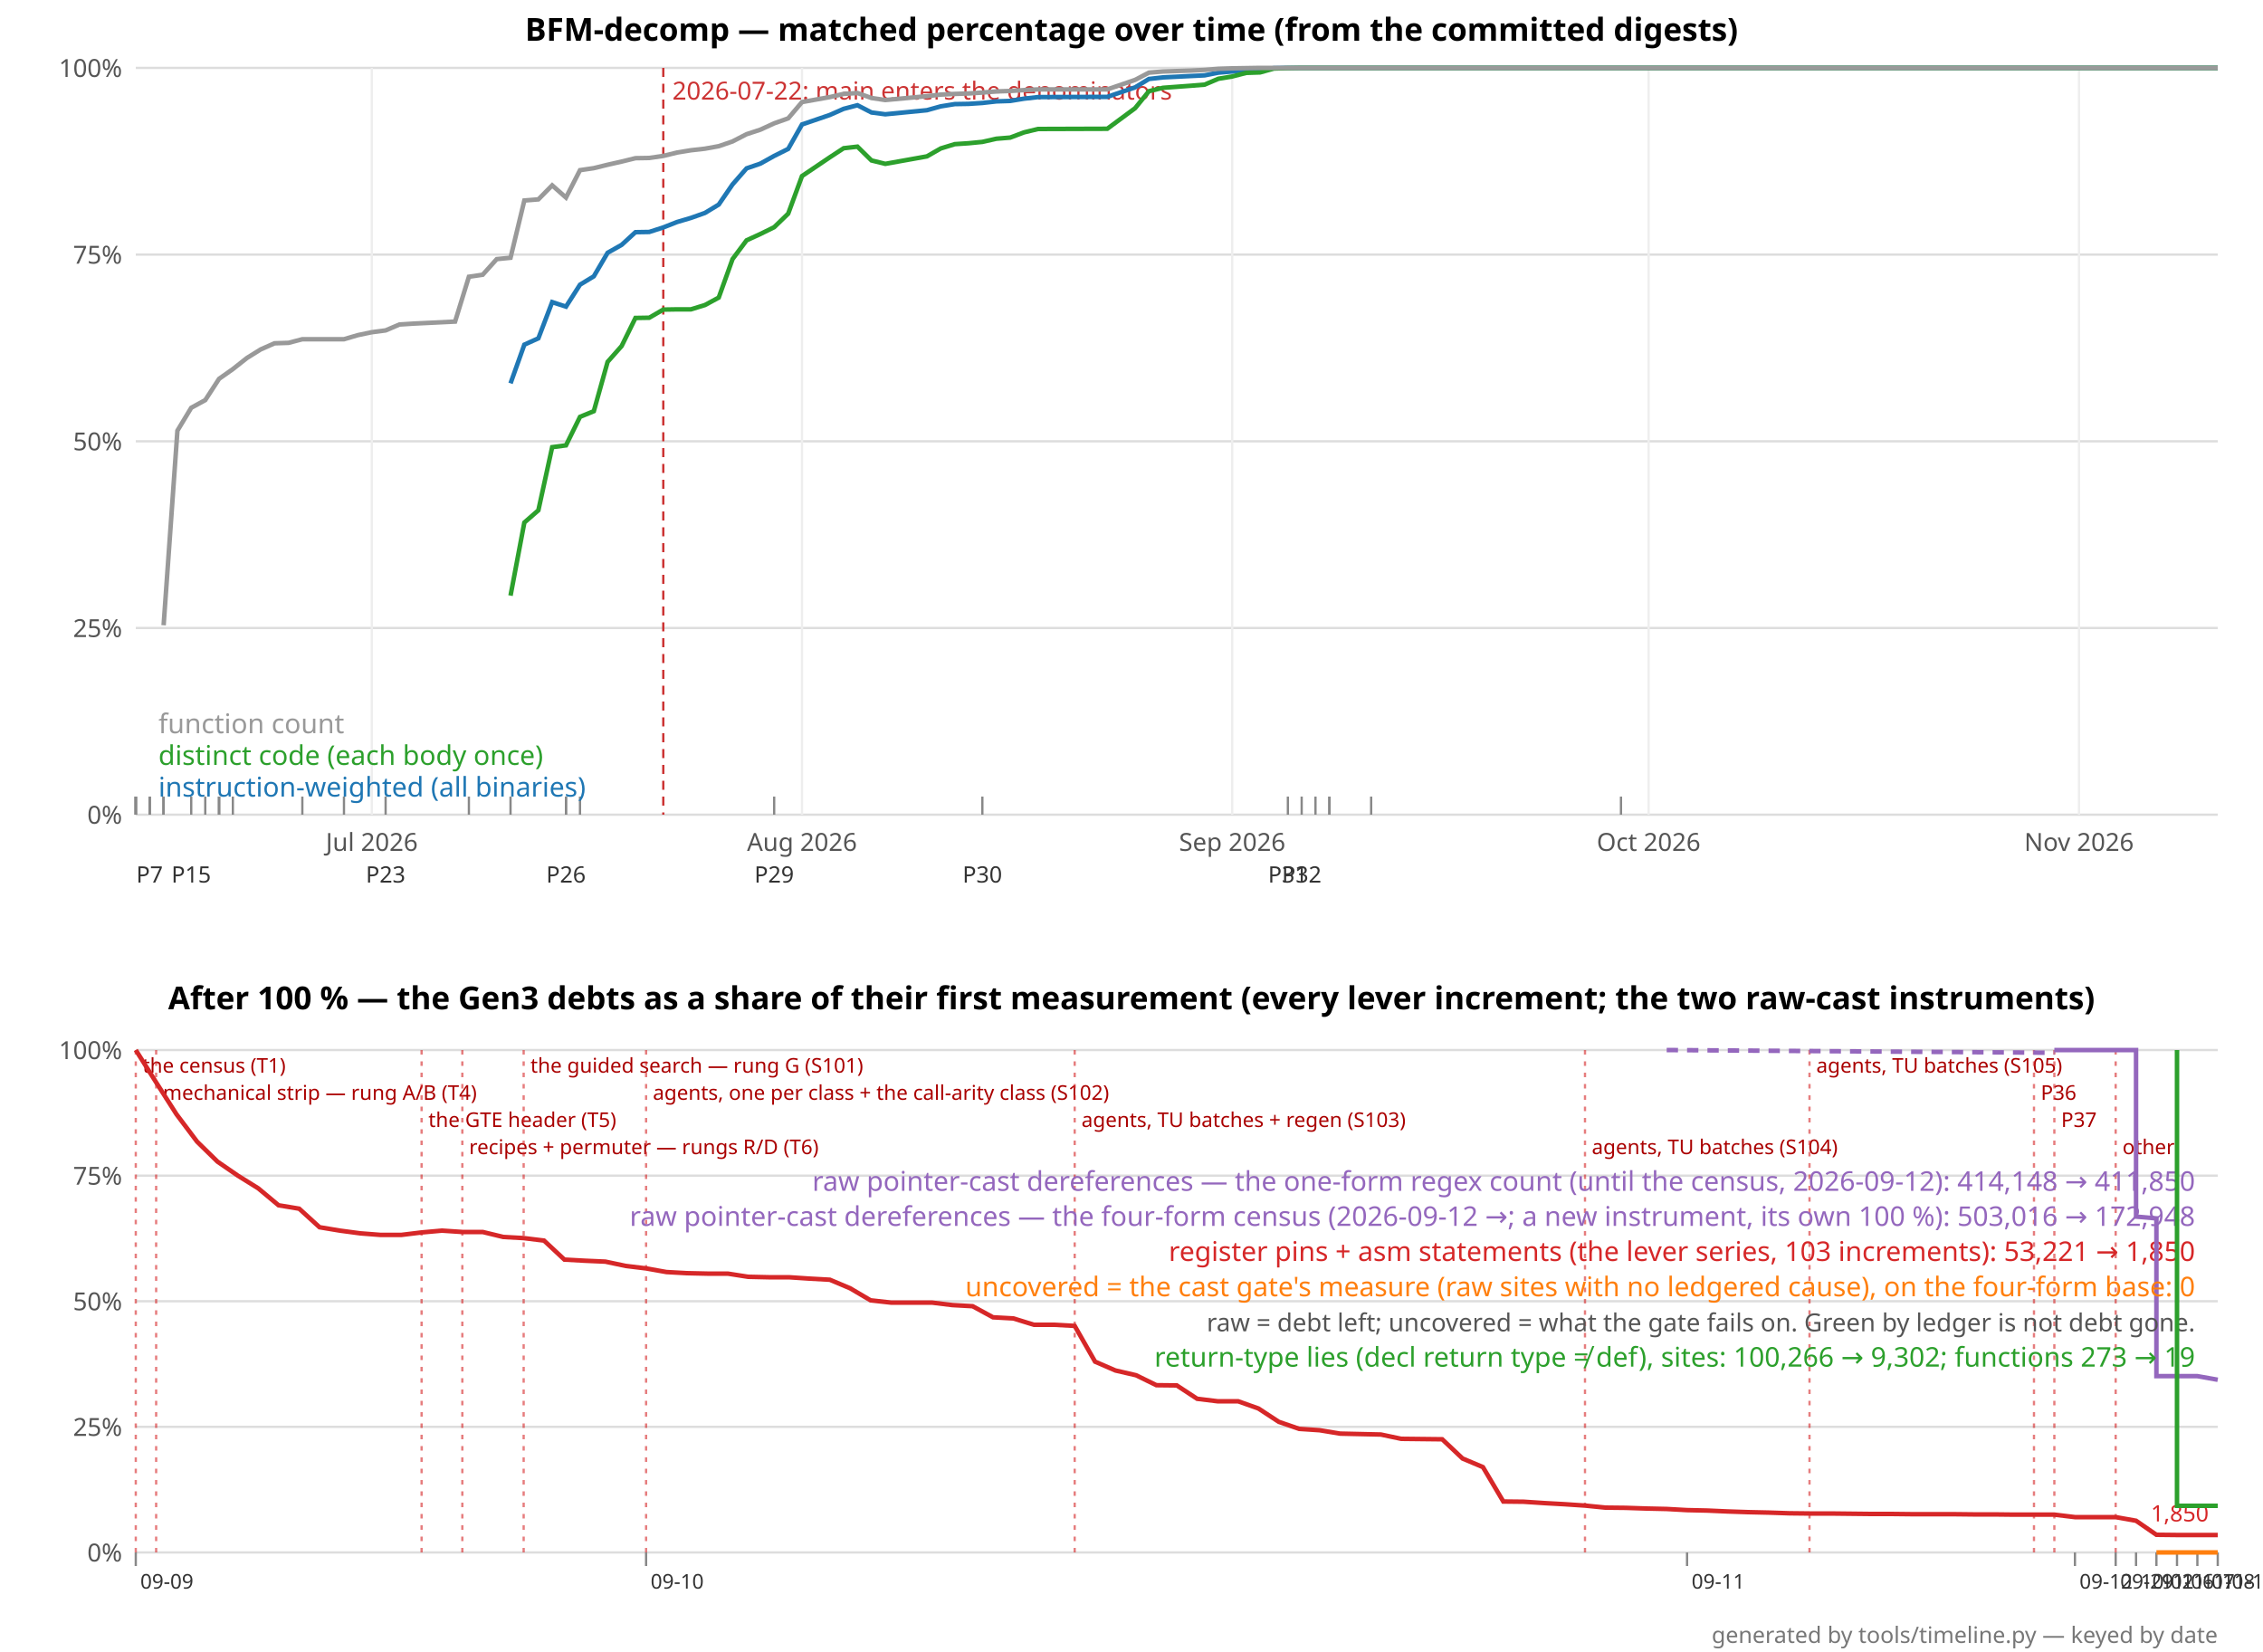
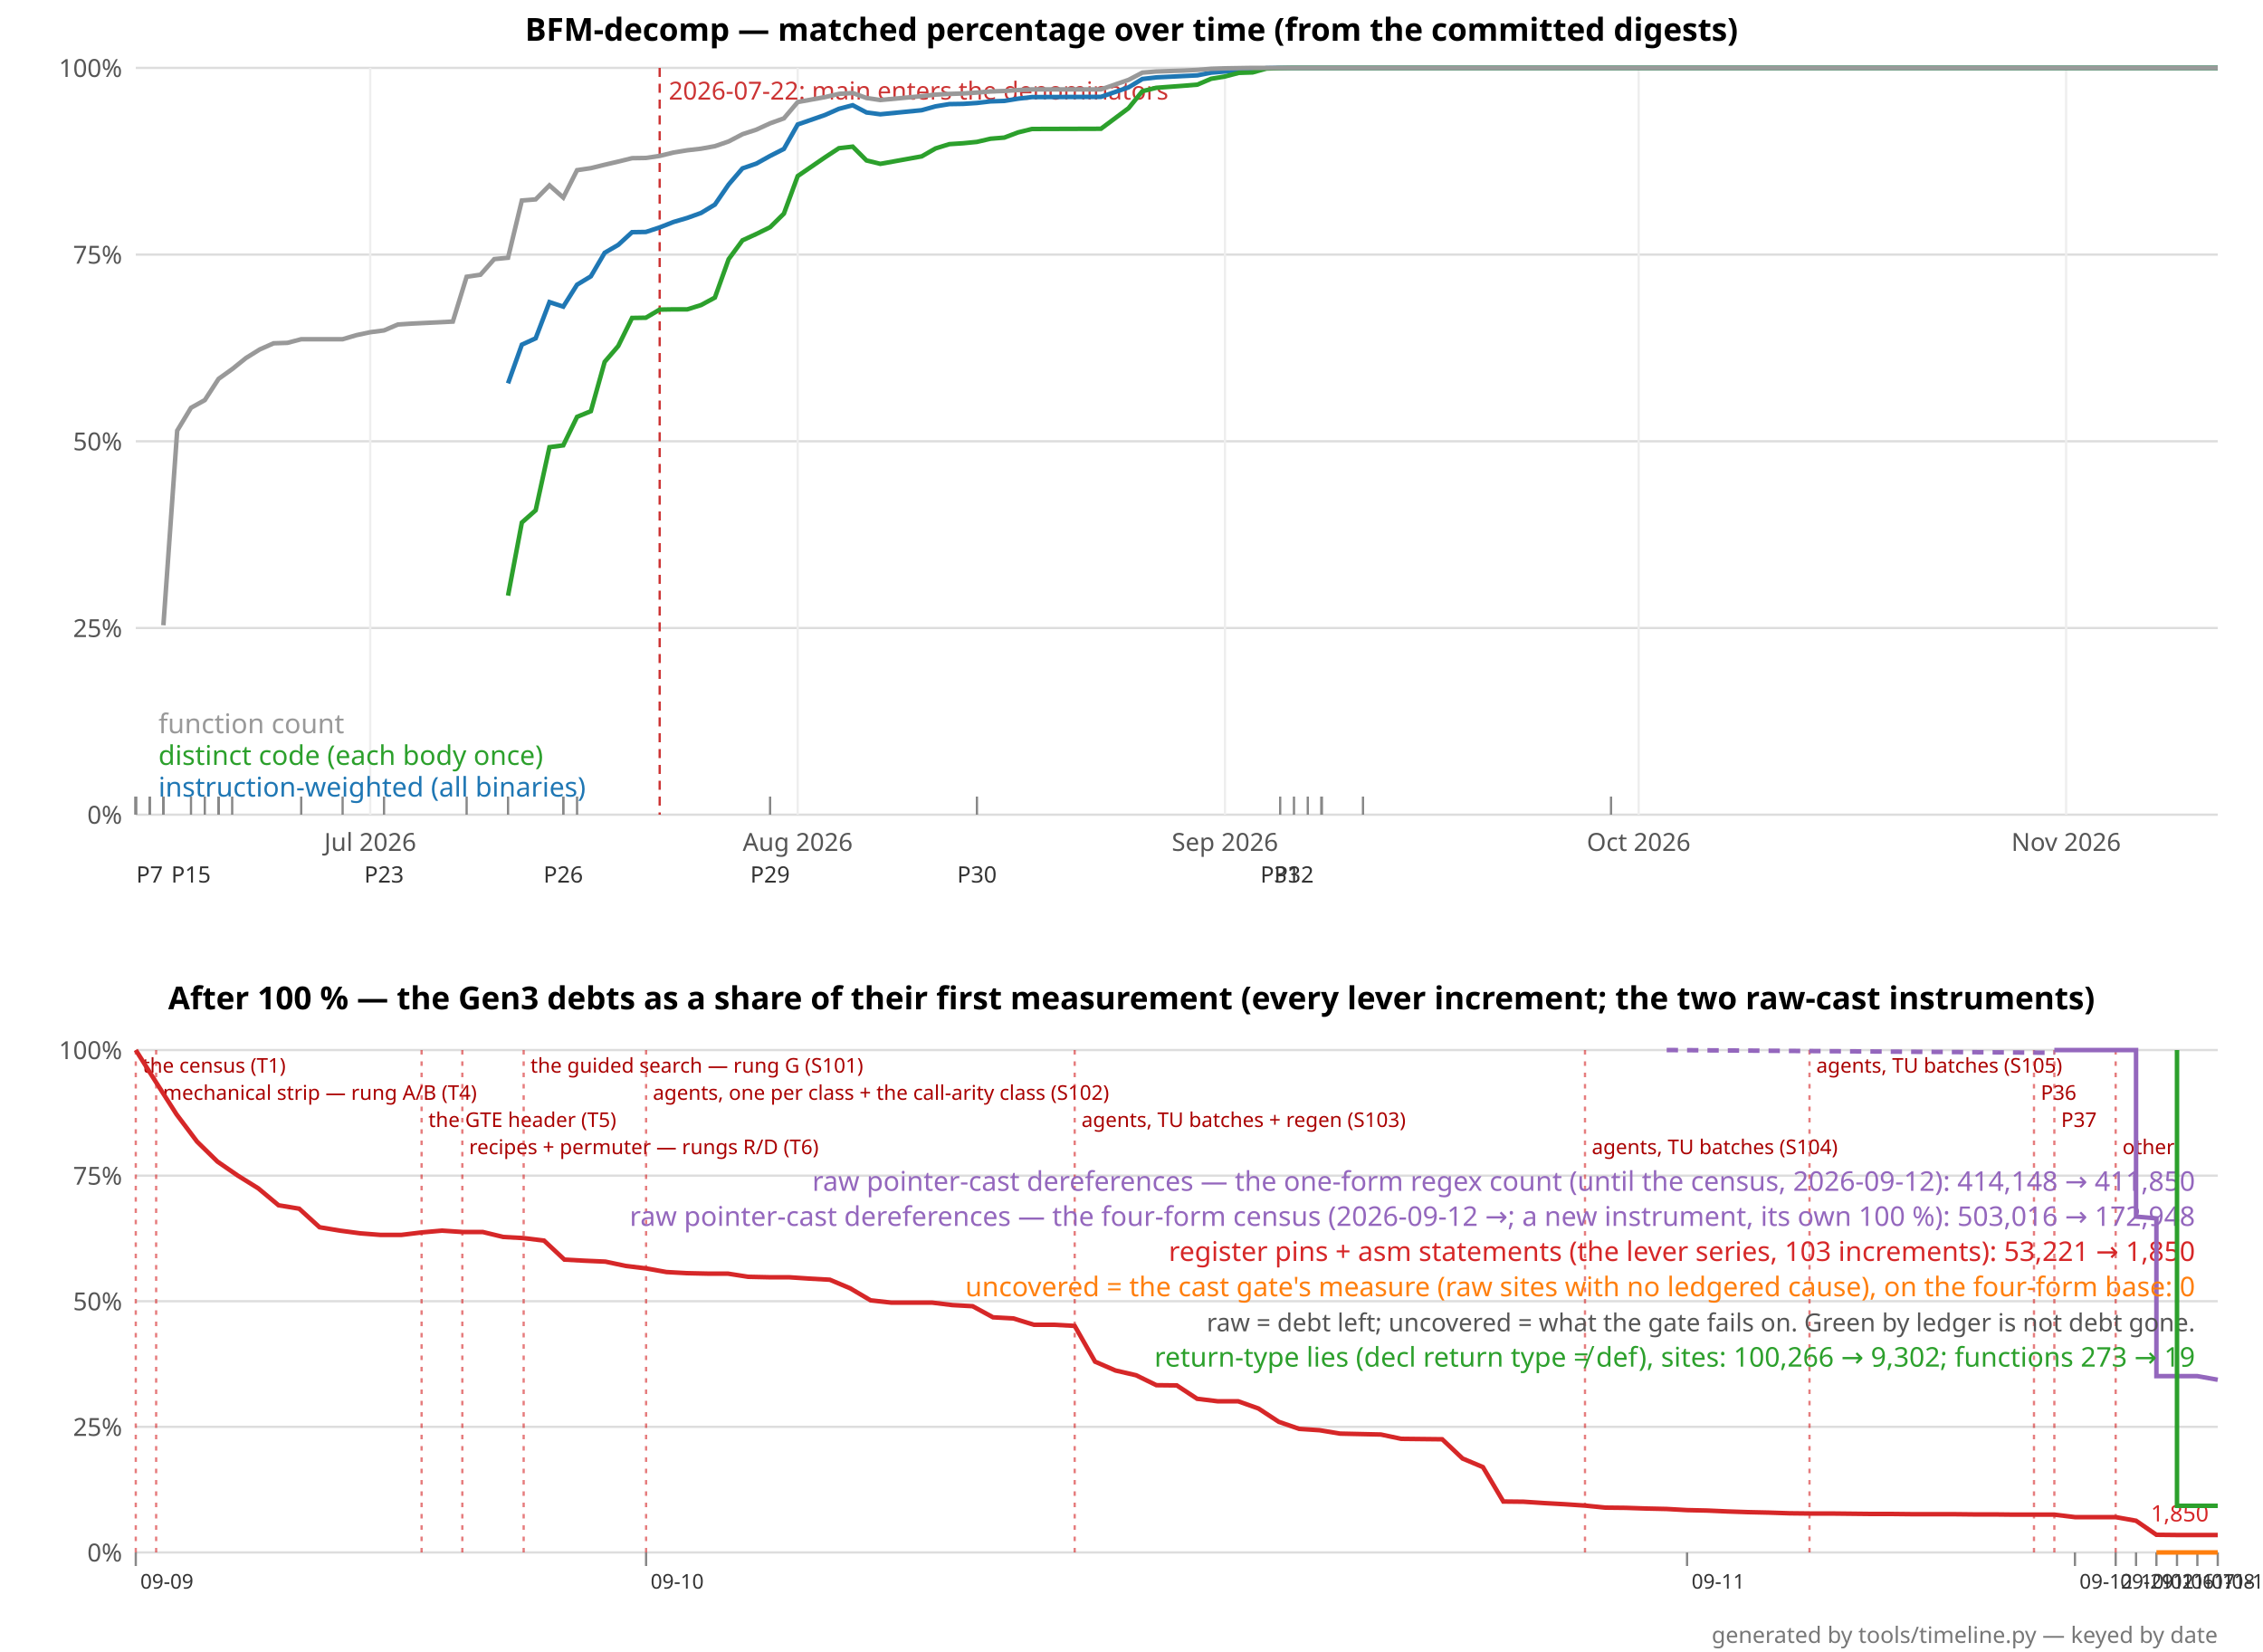
<svg xmlns="http://www.w3.org/2000/svg" width="1000" height="730" viewBox="0 0 1000 730" font-family="sans-serif">
  <rect width="1000" height="730" fill="white" />
  <text x="500" y="18" text-anchor="middle" font-size="14" font-weight="bold">BFM-decomp — matched percentage over time (from the committed digests)</text>
  <line x1="60" y1="360.0" x2="980" y2="360.0" stroke="#ddd" />
  <text x="54" y="364.0" text-anchor="end" font-size="11" fill="#555">0%</text>
  <line x1="60" y1="277.5" x2="980" y2="277.5" stroke="#ddd" />
  <text x="54" y="281.5" text-anchor="end" font-size="11" fill="#555">25%</text>
  <line x1="60" y1="195.0" x2="980" y2="195.0" stroke="#ddd" />
  <text x="54" y="199.0" text-anchor="end" font-size="11" fill="#555">50%</text>
  <line x1="60" y1="112.5" x2="980" y2="112.5" stroke="#ddd" />
  <text x="54" y="116.5" text-anchor="end" font-size="11" fill="#555">75%</text>
  <line x1="60" y1="30.0" x2="980" y2="30.0" stroke="#ddd" />
  <text x="54" y="34.0" text-anchor="end" font-size="11" fill="#555">100%</text>
-   <line x1="164.3" y1="30" x2="164.3" y2="360" stroke="#eee" />
-   <text x="164.3" y="376" text-anchor="middle" font-size="11" fill="#555">Jul 2026</text>
-   <line x1="354.4" y1="30" x2="354.4" y2="360" stroke="#eee" />
-   <text x="354.4" y="376" text-anchor="middle" font-size="11" fill="#555">Aug 2026</text>
-   <line x1="544.5" y1="30" x2="544.5" y2="360" stroke="#eee" />
-   <text x="544.5" y="376" text-anchor="middle" font-size="11" fill="#555">Sep 2026</text>
-   <line x1="728.5" y1="30" x2="728.5" y2="360" stroke="#eee" />
-   <text x="728.5" y="376" text-anchor="middle" font-size="11" fill="#555">Oct 2026</text>
-   <line x1="918.7" y1="30" x2="918.7" y2="360" stroke="#eee" />
-   <text x="918.7" y="376" text-anchor="middle" font-size="11" fill="#555">Nov 2026</text>
+   <line x1="163.6" y1="30" x2="163.6" y2="360" stroke="#eee" />
+   <text x="163.6" y="376" text-anchor="middle" font-size="11" fill="#555">Jul 2026</text>
+   <line x1="352.5" y1="30" x2="352.5" y2="360" stroke="#eee" />
+   <text x="352.5" y="376" text-anchor="middle" font-size="11" fill="#555">Aug 2026</text>
+   <line x1="541.3" y1="30" x2="541.3" y2="360" stroke="#eee" />
+   <text x="541.3" y="376" text-anchor="middle" font-size="11" fill="#555">Sep 2026</text>
+   <line x1="724.1" y1="30" x2="724.1" y2="360" stroke="#eee" />
+   <text x="724.1" y="376" text-anchor="middle" font-size="11" fill="#555">Oct 2026</text>
+   <line x1="913.0" y1="30" x2="913.0" y2="360" stroke="#eee" />
+   <text x="913.0" y="376" text-anchor="middle" font-size="11" fill="#555">Nov 2026</text>
  <line x1="60.0" y1="360" x2="60.0" y2="352" stroke="#888" />
  <line x1="60.0" y1="360" x2="60.0" y2="352" stroke="#888" />
  <line x1="60.0" y1="360" x2="60.0" y2="352" stroke="#888" />
  <line x1="60.0" y1="360" x2="60.0" y2="352" stroke="#888" />
  <line x1="60.0" y1="360" x2="60.0" y2="352" stroke="#888" />
  <line x1="66.1" y1="360" x2="66.1" y2="352" stroke="#888" />
  <line x1="66.1" y1="360" x2="66.1" y2="352" stroke="#888" />
  <text x="66.1" y="390" text-anchor="middle" font-size="10" fill="#333">P7</text>
  <line x1="66.1" y1="360" x2="66.1" y2="352" stroke="#888" />
  <line x1="66.1" y1="360" x2="66.1" y2="352" stroke="#888" />
-   <line x1="72.3" y1="360" x2="72.3" y2="352" stroke="#888" />
-   <line x1="72.3" y1="360" x2="72.3" y2="352" stroke="#888" />
-   <line x1="72.3" y1="360" x2="72.3" y2="352" stroke="#888" />
-   <line x1="84.5" y1="360" x2="84.5" y2="352" stroke="#888" />
-   <text x="84.5" y="390" text-anchor="middle" font-size="10" fill="#333">P15</text>
-   <line x1="90.7" y1="360" x2="90.7" y2="352" stroke="#888" />
-   <line x1="96.8" y1="360" x2="96.8" y2="352" stroke="#888" />
-   <line x1="96.8" y1="360" x2="96.8" y2="352" stroke="#888" />
-   <line x1="96.8" y1="360" x2="96.8" y2="352" stroke="#888" />
-   <line x1="102.9" y1="360" x2="102.9" y2="352" stroke="#888" />
-   <line x1="133.6" y1="360" x2="133.6" y2="352" stroke="#888" />
-   <line x1="152.0" y1="360" x2="152.0" y2="352" stroke="#888" />
-   <line x1="170.4" y1="360" x2="170.4" y2="352" stroke="#888" />
-   <text x="170.4" y="390" text-anchor="middle" font-size="10" fill="#333">P23</text>
-   <line x1="207.2" y1="360" x2="207.2" y2="352" stroke="#888" />
-   <line x1="225.6" y1="360" x2="225.6" y2="352" stroke="#888" />
-   <line x1="250.1" y1="360" x2="250.1" y2="352" stroke="#888" />
-   <text x="250.1" y="390" text-anchor="middle" font-size="10" fill="#333">P26</text>
-   <line x1="250.1" y1="360" x2="250.1" y2="352" stroke="#888" />
-   <line x1="256.3" y1="360" x2="256.3" y2="352" stroke="#888" />
-   <line x1="342.1" y1="360" x2="342.1" y2="352" stroke="#888" />
-   <text x="342.1" y="390" text-anchor="middle" font-size="10" fill="#333">P29</text>
-   <line x1="434.1" y1="360" x2="434.1" y2="352" stroke="#888" />
-   <text x="434.1" y="390" text-anchor="middle" font-size="10" fill="#333">P30</text>
-   <line x1="569.1" y1="360" x2="569.1" y2="352" stroke="#888" />
-   <text x="569.1" y="390" text-anchor="middle" font-size="10" fill="#333">P31</text>
-   <line x1="575.2" y1="360" x2="575.2" y2="352" stroke="#888" />
-   <text x="575.2" y="390" text-anchor="middle" font-size="10" fill="#333">P32</text>
-   <line x1="581.3" y1="360" x2="581.3" y2="352" stroke="#888" />
-   <line x1="587.5" y1="360" x2="587.5" y2="352" stroke="#888" />
-   <line x1="587.5" y1="360" x2="587.5" y2="352" stroke="#888" />
-   <line x1="587.5" y1="360" x2="587.5" y2="352" stroke="#888" />
-   <line x1="605.9" y1="360" x2="605.9" y2="352" stroke="#888" />
-   <line x1="716.3" y1="360" x2="716.3" y2="352" stroke="#888" />
-   <line x1="293.1" y1="30" x2="293.1" y2="360" stroke="#c33" stroke-dasharray="4,3" />
-   <text x="297.1" y="44" font-size="11" fill="#c33">2026-07-22: main enters the denominators</text>
-   <polyline fill="none" stroke="#1f77b4" stroke-width="2" points="225.6,169.4 231.7,152.3 237.9,149.5 244.0,133.5 250.1,135.5 256.3,125.8 262.4,122.1 268.5,111.7 274.7,108.2 280.8,102.6 286.9,102.5 293.1,100.5 299.2,98.1 305.3,96.3 311.5,94.1 317.6,90.4 323.7,81.5 329.9,74.4 336.0,72.3 342.1,68.9 348.3,65.8 354.4,55.0 366.7,50.8 372.8,48.1 378.9,46.5 385.1,49.7 391.2,50.5 409.6,48.7 415.7,47.0 421.9,46.0 428.0,45.9 434.1,45.5 440.3,44.8 446.4,44.6 452.5,43.6 458.7,42.9 489.3,42.8 501.6,38.6 507.7,34.9 513.9,34.2 526.1,33.6 532.3,33.3 538.4,32.1 544.5,31.6 550.7,31.0 556.8,30.9 562.9,30.1 569.1,30.0 575.2,30.0 581.3,30.0 587.5,30.0 593.6,30.0 599.7,30.0 605.9,30.0 612.0,30.0 716.3,30.0 722.4,30.0 728.5,30.0 734.7,30.0 808.3,30.0 814.4,30.0 820.5,30.0 949.3,30.0 955.5,30.0 961.6,30.0 973.9,30.0 980.0,30.0" />
+   <line x1="72.2" y1="360" x2="72.2" y2="352" stroke="#888" />
+   <line x1="72.2" y1="360" x2="72.2" y2="352" stroke="#888" />
+   <line x1="72.2" y1="360" x2="72.2" y2="352" stroke="#888" />
+   <line x1="84.4" y1="360" x2="84.4" y2="352" stroke="#888" />
+   <text x="84.4" y="390" text-anchor="middle" font-size="10" fill="#333">P15</text>
+   <line x1="90.5" y1="360" x2="90.5" y2="352" stroke="#888" />
+   <line x1="96.6" y1="360" x2="96.6" y2="352" stroke="#888" />
+   <line x1="96.6" y1="360" x2="96.6" y2="352" stroke="#888" />
+   <line x1="96.6" y1="360" x2="96.6" y2="352" stroke="#888" />
+   <line x1="102.6" y1="360" x2="102.6" y2="352" stroke="#888" />
+   <line x1="133.1" y1="360" x2="133.1" y2="352" stroke="#888" />
+   <line x1="151.4" y1="360" x2="151.4" y2="352" stroke="#888" />
+   <line x1="169.7" y1="360" x2="169.7" y2="352" stroke="#888" />
+   <text x="169.7" y="390" text-anchor="middle" font-size="10" fill="#333">P23</text>
+   <line x1="206.2" y1="360" x2="206.2" y2="352" stroke="#888" />
+   <line x1="224.5" y1="360" x2="224.5" y2="352" stroke="#888" />
+   <line x1="248.9" y1="360" x2="248.9" y2="352" stroke="#888" />
+   <text x="248.9" y="390" text-anchor="middle" font-size="10" fill="#333">P26</text>
+   <line x1="248.9" y1="360" x2="248.9" y2="352" stroke="#888" />
+   <line x1="255.0" y1="360" x2="255.0" y2="352" stroke="#888" />
+   <line x1="340.3" y1="360" x2="340.3" y2="352" stroke="#888" />
+   <text x="340.3" y="390" text-anchor="middle" font-size="10" fill="#333">P29</text>
+   <line x1="431.7" y1="360" x2="431.7" y2="352" stroke="#888" />
+   <text x="431.7" y="390" text-anchor="middle" font-size="10" fill="#333">P30</text>
+   <line x1="565.7" y1="360" x2="565.7" y2="352" stroke="#888" />
+   <text x="565.7" y="390" text-anchor="middle" font-size="10" fill="#333">P31</text>
+   <line x1="571.8" y1="360" x2="571.8" y2="352" stroke="#888" />
+   <text x="571.8" y="390" text-anchor="middle" font-size="10" fill="#333">P32</text>
+   <line x1="577.9" y1="360" x2="577.9" y2="352" stroke="#888" />
+   <line x1="584.0" y1="360" x2="584.0" y2="352" stroke="#888" />
+   <line x1="584.0" y1="360" x2="584.0" y2="352" stroke="#888" />
+   <line x1="584.0" y1="360" x2="584.0" y2="352" stroke="#888" />
+   <line x1="602.3" y1="360" x2="602.3" y2="352" stroke="#888" />
+   <line x1="711.9" y1="360" x2="711.9" y2="352" stroke="#888" />
+   <line x1="291.5" y1="30" x2="291.5" y2="360" stroke="#c33" stroke-dasharray="4,3" />
+   <text x="295.5" y="44" font-size="11" fill="#c33">2026-07-22: main enters the denominators</text>
+   <polyline fill="none" stroke="#1f77b4" stroke-width="2" points="224.5,169.4 230.6,152.3 236.7,149.5 242.8,133.5 248.9,135.5 255.0,125.8 261.1,122.1 267.2,111.7 273.2,108.2 279.3,102.6 285.4,102.5 291.5,100.5 297.6,98.1 303.7,96.3 309.8,94.1 315.9,90.4 322.0,81.5 328.1,74.4 334.2,72.3 340.3,68.9 346.4,65.8 352.5,55.0 364.6,50.8 370.7,48.1 376.8,46.5 382.9,49.7 389.0,50.5 407.3,48.7 413.4,47.0 419.5,46.0 425.6,45.9 431.7,45.5 437.7,44.8 443.8,44.6 449.9,43.6 456.0,42.9 486.5,42.8 498.7,38.6 504.8,34.9 510.9,34.2 523.0,33.6 529.1,33.3 535.2,32.1 541.3,31.6 547.4,31.0 553.5,30.9 559.6,30.1 565.7,30.0 571.8,30.0 577.9,30.0 584.0,30.0 590.1,30.0 596.2,30.0 602.3,30.0 608.3,30.0 711.9,30.0 718.0,30.0 724.1,30.0 730.2,30.0 803.3,30.0 809.4,30.0 815.5,30.0 943.4,30.0 949.5,30.0 955.6,30.0 967.8,30.0 973.9,30.0 980.0,30.0" />
  <text x="70" y="352" font-size="12" fill="#1f77b4">instruction-weighted (all binaries)</text>
-   <polyline fill="none" stroke="#2ca02c" stroke-width="2" points="225.6,263.2 231.7,230.9 237.9,225.5 244.0,197.6 250.1,196.8 256.3,184.2 262.4,181.7 268.5,159.9 274.7,152.9 280.8,140.5 286.9,140.4 293.1,136.8 299.2,136.7 305.3,136.7 311.5,134.8 317.6,131.5 323.7,114.5 329.9,106.2 336.0,103.4 342.1,100.4 348.3,94.4 354.4,77.8 366.7,69.5 372.8,65.5 378.9,64.8 385.1,70.9 391.2,72.4 409.6,69.1 415.7,65.6 421.9,63.7 428.0,63.3 434.1,62.7 440.3,61.3 446.4,60.8 452.5,58.5 458.7,57.0 489.3,56.9 501.6,47.8 507.7,40.3 513.9,38.8 526.1,37.9 532.3,37.4 538.4,34.8 544.5,33.8 550.7,32.2 556.8,32.0 562.9,30.3 569.1,30.1 575.2,30.0 581.3,30.0 587.5,30.0 593.6,30.0 599.7,30.0 605.9,30.0 612.0,30.0 716.3,30.0 722.4,30.0 728.5,30.0 734.7,30.0 808.3,30.0 814.4,30.0 820.5,30.0 949.3,30.0 955.5,30.0 961.6,30.0 973.9,30.0 980.0,30.0" />
+   <polyline fill="none" stroke="#2ca02c" stroke-width="2" points="224.5,263.2 230.6,230.9 236.7,225.5 242.8,197.6 248.9,196.8 255.0,184.2 261.1,181.7 267.2,159.9 273.2,152.9 279.3,140.5 285.4,140.4 291.5,136.8 297.6,136.7 303.7,136.7 309.8,134.8 315.9,131.5 322.0,114.5 328.1,106.2 334.2,103.4 340.3,100.4 346.4,94.4 352.5,77.8 364.6,69.5 370.7,65.5 376.8,64.8 382.9,70.9 389.0,72.4 407.3,69.1 413.4,65.6 419.5,63.7 425.6,63.3 431.7,62.7 437.7,61.3 443.8,60.8 449.9,58.5 456.0,57.0 486.5,56.9 498.7,47.8 504.8,40.3 510.9,38.8 523.0,37.9 529.1,37.4 535.2,34.8 541.3,33.8 547.4,32.2 553.5,32.0 559.6,30.3 565.7,30.1 571.8,30.0 577.9,30.0 584.0,30.0 590.1,30.0 596.2,30.0 602.3,30.0 608.3,30.0 711.9,30.0 718.0,30.0 724.1,30.0 730.2,30.0 803.3,30.0 809.4,30.0 815.5,30.0 943.4,30.0 949.5,30.0 955.6,30.0 967.8,30.0 973.9,30.0 980.0,30.0" />
  <text x="70" y="338" font-size="12" fill="#2ca02c">distinct code (each body once)</text>
-   <polyline fill="none" stroke="#999" stroke-width="2" points="72.3,276.3 78.4,190.3 84.5,180.2 90.7,176.8 96.8,167.4 102.9,163.1 109.1,158.2 115.2,154.4 121.3,151.7 127.5,151.5 133.6,149.9 152.0,149.9 158.1,148.1 164.3,146.8 170.4,146.0 176.5,143.4 182.7,143.0 201.1,142.1 207.2,122.3 213.3,121.4 219.5,114.5 225.6,113.9 231.7,88.6 237.9,88.1 244.0,81.9 250.1,87.3 256.3,75.2 262.4,74.3 268.5,72.8 274.7,71.4 280.8,69.9 286.9,69.8 293.1,68.9 299.2,67.4 305.3,66.4 311.5,65.7 317.6,64.6 323.7,62.5 329.9,59.3 336.0,57.3 342.1,54.5 348.3,52.3 354.4,45.1 366.7,42.9 372.8,41.5 378.9,41.1 385.1,43.3 391.2,44.2 409.6,42.5 415.7,41.8 421.9,41.5 428.0,41.3 434.1,40.9 440.3,40.4 446.4,40.2 452.5,39.8 458.7,39.5 489.3,39.5 501.6,35.3 507.7,32.1 513.9,31.6 526.1,31.2 532.3,30.9 538.4,30.4 544.5,30.2 550.7,30.1 556.8,30.0 562.9,30.0 569.1,30.0 575.2,30.0 581.3,30.0 587.5,30.0 593.6,30.0 599.7,30.0 605.9,30.0 612.0,30.0 716.3,30.0 722.4,30.0 728.5,30.0 734.7,30.0 808.3,30.0 814.4,30.0 820.5,30.0 949.3,30.0 955.5,30.0 961.6,30.0 973.9,30.0 980.0,30.0" />
+   <polyline fill="none" stroke="#999" stroke-width="2" points="72.2,276.3 78.3,190.3 84.4,180.2 90.5,176.8 96.6,167.4 102.6,163.1 108.7,158.2 114.8,154.4 120.9,151.7 127.0,151.5 133.1,149.9 151.4,149.9 157.5,148.1 163.6,146.8 169.7,146.0 175.8,143.4 181.9,143.0 200.1,142.1 206.2,122.3 212.3,121.4 218.4,114.5 224.5,113.9 230.6,88.6 236.7,88.1 242.8,81.9 248.9,87.3 255.0,75.2 261.1,74.3 267.2,72.8 273.2,71.4 279.3,69.9 285.4,69.8 291.5,68.9 297.6,67.4 303.7,66.4 309.8,65.7 315.9,64.6 322.0,62.5 328.1,59.3 334.2,57.3 340.3,54.5 346.4,52.3 352.5,45.1 364.6,42.9 370.7,41.5 376.8,41.1 382.9,43.3 389.0,44.2 407.3,42.5 413.4,41.8 419.5,41.5 425.6,41.3 431.7,40.9 437.7,40.4 443.8,40.2 449.9,39.8 456.0,39.5 486.5,39.5 498.7,35.3 504.8,32.1 510.9,31.6 523.0,31.2 529.1,30.9 535.2,30.4 541.3,30.2 547.4,30.1 553.5,30.0 559.6,30.0 565.7,30.0 571.8,30.0 577.9,30.0 584.0,30.0 590.1,30.0 596.2,30.0 602.3,30.0 608.3,30.0 711.9,30.0 718.0,30.0 724.1,30.0 730.2,30.0 803.3,30.0 809.4,30.0 815.5,30.0 943.4,30.0 949.5,30.0 955.6,30.0 967.8,30.0 973.9,30.0 980.0,30.0" />
  <text x="70" y="324" font-size="12" fill="#999">function count</text>
  <text x="500" y="446" text-anchor="middle" font-size="14" font-weight="bold">After 100 % — the Gen3 debts as a share of their first measurement (every lever increment; the two raw-cast instruments)</text>
  <line x1="60" y1="686.0" x2="980" y2="686.0" stroke="#ddd" />
  <text x="54" y="690.0" text-anchor="end" font-size="11" fill="#555">0%</text>
  <line x1="60" y1="630.5" x2="980" y2="630.5" stroke="#ddd" />
  <text x="54" y="634.5" text-anchor="end" font-size="11" fill="#555">25%</text>
  <line x1="60" y1="575.0" x2="980" y2="575.0" stroke="#ddd" />
  <text x="54" y="579.0" text-anchor="end" font-size="11" fill="#555">50%</text>
  <line x1="60" y1="519.5" x2="980" y2="519.5" stroke="#ddd" />
  <text x="54" y="523.5" text-anchor="end" font-size="11" fill="#555">75%</text>
  <line x1="60" y1="464.0" x2="980" y2="464.0" stroke="#ddd" />
  <text x="54" y="468.0" text-anchor="end" font-size="11" fill="#555">100%</text>
  <line x1="60.0" y1="464" x2="60.0" y2="686" stroke="#d62728" stroke-dasharray="2,3" opacity="0.6" />
  <text x="63.0" y="474" font-size="9" fill="#a00">the census (T1)</text>
  <line x1="69.0" y1="464" x2="69.0" y2="686" stroke="#d62728" stroke-dasharray="2,3" opacity="0.6" />
  <text x="72.0" y="486" font-size="9" fill="#a00">mechanical strip — rung A/B (T4)</text>
  <line x1="186.3" y1="464" x2="186.3" y2="686" stroke="#d62728" stroke-dasharray="2,3" opacity="0.6" />
  <text x="189.3" y="498" font-size="9" fill="#a00">the GTE header (T5)</text>
  <line x1="204.3" y1="464" x2="204.3" y2="686" stroke="#d62728" stroke-dasharray="2,3" opacity="0.6" />
  <text x="207.3" y="510" font-size="9" fill="#a00">recipes + permuter — rungs R/D (T6)</text>
  <line x1="231.4" y1="464" x2="231.4" y2="686" stroke="#d62728" stroke-dasharray="2,3" opacity="0.6" />
  <text x="234.4" y="474" font-size="9" fill="#a00">the guided search — rung G (S101)</text>
  <line x1="285.5" y1="464" x2="285.5" y2="686" stroke="#d62728" stroke-dasharray="2,3" opacity="0.6" />
  <text x="288.5" y="486" font-size="9" fill="#a00">agents, one per class + the call-arity class (S102)</text>
  <line x1="474.9" y1="464" x2="474.9" y2="686" stroke="#d62728" stroke-dasharray="2,3" opacity="0.6" />
  <text x="477.9" y="498" font-size="9" fill="#a00">agents, TU batches + regen (S103)</text>
  <line x1="700.4" y1="464" x2="700.4" y2="686" stroke="#d62728" stroke-dasharray="2,3" opacity="0.6" />
  <text x="703.4" y="510" font-size="9" fill="#a00">agents, TU batches (S104)</text>
  <line x1="799.6" y1="464" x2="799.6" y2="686" stroke="#d62728" stroke-dasharray="2,3" opacity="0.6" />
  <text x="802.6" y="474" font-size="9" fill="#a00">agents, TU batches (S105)</text>
  <line x1="898.8" y1="464" x2="898.8" y2="686" stroke="#d62728" stroke-dasharray="2,3" opacity="0.6" />
  <text x="901.8" y="486" font-size="9" fill="#a00">P36</text>
  <line x1="907.8" y1="464" x2="907.8" y2="686" stroke="#d62728" stroke-dasharray="2,3" opacity="0.6" />
  <text x="910.8" y="498" font-size="9" fill="#a00">P37</text>
  <line x1="934.9" y1="464" x2="934.9" y2="686" stroke="#d62728" stroke-dasharray="2,3" opacity="0.6" />
  <text x="937.9" y="510" font-size="9" fill="#a00">other</text>
  <line x1="60.0" y1="686" x2="60.0" y2="692" stroke="#888" />
  <text x="62.0" y="702" font-size="9" fill="#333">09-09</text>
  <line x1="285.5" y1="686" x2="285.5" y2="692" stroke="#888" />
  <text x="287.5" y="702" font-size="9" fill="#333">09-10</text>
  <line x1="745.5" y1="686" x2="745.5" y2="692" stroke="#888" />
  <text x="747.5" y="702" font-size="9" fill="#333">09-11</text>
  <line x1="916.9" y1="686" x2="916.9" y2="692" stroke="#888" />
  <text x="918.9" y="702" font-size="9" fill="#333">09-12</text>
  <line x1="934.9" y1="686" x2="934.9" y2="692" stroke="#888" />
  <text x="936.9" y="702" font-size="9" fill="#333">09-29</text>
  <line x1="943.9" y1="686" x2="943.9" y2="692" stroke="#888" />
  <text x="945.9" y="702" font-size="9" fill="#333">10-02</text>
  <line x1="952.9" y1="686" x2="952.9" y2="692" stroke="#888" />
  <text x="954.9" y="702" font-size="9" fill="#333">11-06</text>
  <line x1="962.0" y1="686" x2="962.0" y2="692" stroke="#888" />
  <text x="964.0" y="702" font-size="9" fill="#333">11-07</text>
  <line x1="971.0" y1="686" x2="971.0" y2="692" stroke="#888" />
  <text x="973.0" y="702" font-size="9" fill="#333">11-08</text>
  <line x1="980.0" y1="686" x2="980.0" y2="692" stroke="#888" />
  <text x="982.0" y="702" font-size="9" fill="#333">11-10</text>
  <polyline fill="none" stroke="#d62728" stroke-width="2" points="60.0,464.0 69.0,478.3 78.0,492.4 87.1,504.5 96.1,513.3 105.1,519.5 114.1,525.1 123.1,532.6 132.2,534.1 141.2,542.3 150.2,543.8 159.2,545.0 168.2,545.7 177.3,545.7 186.3,544.6 195.3,543.8 204.3,544.4 213.3,544.4 222.4,546.6 231.4,547.1 240.4,548.2 249.4,556.6 258.4,557.1 267.5,557.5 276.5,559.4 285.5,560.5 294.5,562.1 303.5,562.6 312.5,562.8 321.6,562.8 330.6,564.2 339.6,564.4 348.6,564.4 357.6,565.0 366.7,565.5 375.7,569.3 384.7,574.6 393.7,575.6 402.7,575.6 411.8,575.6 420.8,576.7 429.8,577.2 438.8,582.1 447.8,582.6 456.9,585.4 465.9,585.4 474.9,585.9 483.9,601.7 492.9,605.6 502.0,607.7 511.0,612.1 520.0,612.2 529.0,618.1 538.0,619.2 547.1,619.2 556.1,622.4 565.1,628.3 574.1,631.4 583.1,632.0 592.2,633.5 601.2,633.7 610.2,633.9 619.2,635.8 628.2,635.9 637.3,636.0 646.3,644.5 655.3,648.3 664.3,663.5 673.3,663.6 682.4,664.2 691.4,664.7 700.4,665.3 709.4,666.2 718.4,666.3 727.5,666.6 736.5,666.8 745.5,667.3 754.5,667.5 763.5,667.9 772.5,668.2 781.6,668.4 790.6,668.7 799.6,668.8 808.6,668.8 817.6,668.9 826.7,669.0 835.7,669.0 844.7,669.1 853.7,669.1 862.7,669.1 871.8,669.2 880.8,669.2 889.8,669.3 898.8,669.3 907.8,669.3 916.9,670.4 925.9,670.4 934.9,670.4 943.9,672.0 952.9,678.2 962.0,678.3 971.0,678.3 980.0,678.3" />
  <text x="976.0" y="672.3" text-anchor="end" font-size="10" fill="#d62728">1,850</text>
  <text x="970" y="557.2" text-anchor="end" font-size="12" fill="#d62728">register pins + asm statements (the lever series, 103 increments): 53,221 → 1,850</text>
  <polyline fill="none" stroke="#9467bd" stroke-width="2" stroke-dasharray="5,4" points="736.5,464.0 907.8,465.2" />
  <text x="970" y="526.2" text-anchor="end" font-size="12" fill="#9467bd">raw pointer-cast dereferences — the one-form regex count (until the census, 2026-09-12): 414,148 → 411,850</text>
  <polyline fill="none" stroke="#9467bd" stroke-width="2" stroke-dasharray="" points="907.8,464.0 925.9,464.0 925.9,464.0 925.9,464.0 943.9,464.0 943.9,537.6 943.9,537.6 943.9,537.6 943.9,537.6 943.9,537.6 943.9,537.6 943.9,537.6 952.9,538.4 952.9,538.9 952.9,539.5 952.9,540.6 952.9,543.2 952.9,545.5 952.9,545.8 952.9,547.3 952.9,549.8 952.9,551.8 952.9,552.8 952.9,554.5 952.9,556.4 952.9,558.6 952.9,559.4 952.9,561.5 952.9,562.4 952.9,563.5 952.9,564.6 952.9,566.9 952.9,568.9 952.9,568.9 952.9,569.7 952.9,569.7 952.9,570.2 952.9,571.9 952.9,572.3 952.9,572.5 952.9,572.8 952.9,573.0 952.9,574.1 952.9,575.6 952.9,575.8 952.9,577.1 952.9,577.2 952.9,578.1 952.9,578.4 952.9,578.8 952.9,579.1 952.9,579.5 952.9,579.6 952.9,579.6 952.9,579.6 952.9,579.6 952.9,579.6 952.9,579.6 952.9,579.6 952.9,579.6 952.9,579.6 952.9,579.6 952.9,579.6 952.9,579.6 952.9,579.6 952.9,579.6 952.9,579.6 952.9,579.6 952.9,579.6 952.9,579.6 952.9,586.7 952.9,589.7 952.9,590.8 952.9,592.9 952.9,595.5 952.9,597.2 952.9,599.2 952.9,600.6 952.9,601.4 952.9,602.1 952.9,602.8 952.9,602.8 952.9,603.3 952.9,603.7 952.9,604.2 952.9,604.4 952.9,604.8 952.9,604.8 952.9,604.9 952.9,605.0 952.9,605.2 952.9,605.6 952.9,605.8 952.9,605.9 952.9,607.0 952.9,607.0 952.9,607.5 952.9,607.2 952.9,607.4 952.9,607.7 952.9,607.8 952.9,607.9 952.9,608.0 952.9,608.0 952.9,608.1 952.9,608.1 952.9,608.1 962.0,608.1 962.0,608.1 962.0,608.1 962.0,608.1 962.0,608.1 962.0,608.1 971.0,608.1 980.0,609.7" />
  <text x="970" y="541.7" text-anchor="end" font-size="12" fill="#9467bd">raw pointer-cast dereferences — the four-form census (2026-09-12 →; a new instrument, its own 100 %): 503,016 → 172,948</text>
  <polyline fill="none" stroke="#ff7f0e" stroke-width="2" points="952.9,686.0 962.0,686.0 962.0,686.0 971.0,686.0 980.0,686.0" />
  <text x="970" y="572.8" text-anchor="end" font-size="12" fill="#ff7f0e">uncovered = the cast gate's measure (raw sites with no ledgered cause), on the four-form base: 0</text>
  <text x="970" y="588.3" text-anchor="end" font-size="11" fill="#555">raw = debt left; uncovered = what the gate fails on. Green by ledger is not debt gone.</text>
  <polyline fill="none" stroke="#2ca02c" stroke-width="2" points="962.0,464.0 962.0,665.4 971.0,665.4 980.0,665.4" />
  <text x="970" y="603.9" text-anchor="end" font-size="12" fill="#2ca02c">return-type lies (decl return type ≠ def), sites: 100,266 → 9,302; functions 273 → 19</text>
  <text x="980" y="726" text-anchor="end" font-size="10" fill="#777">generated by tools/timeline.py — keyed by date</text>
</svg>
